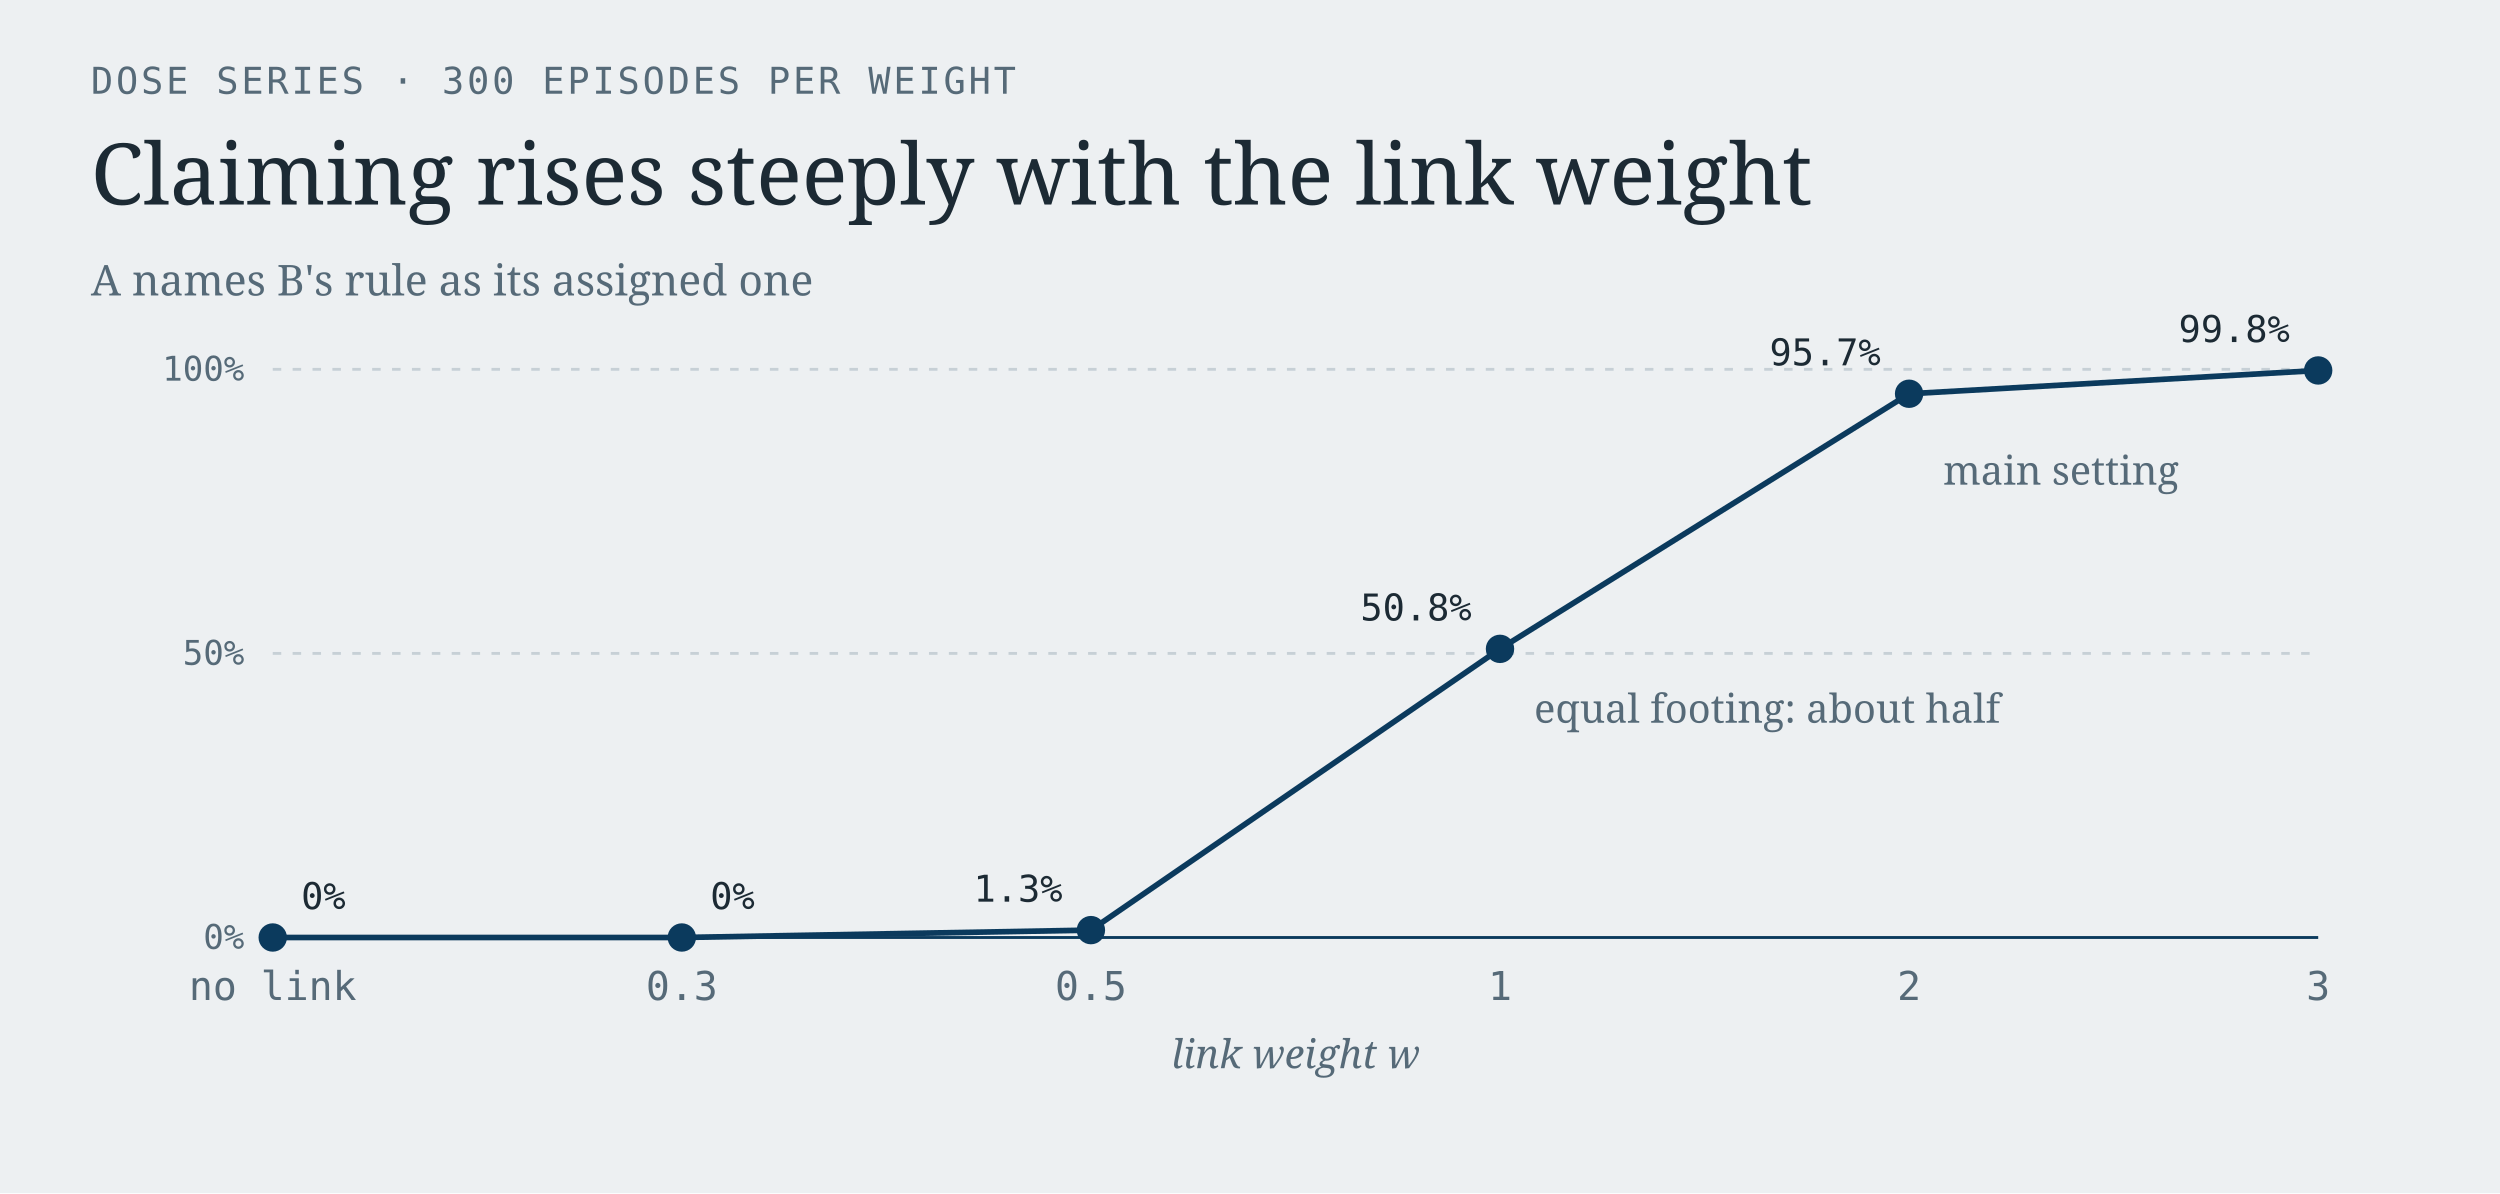
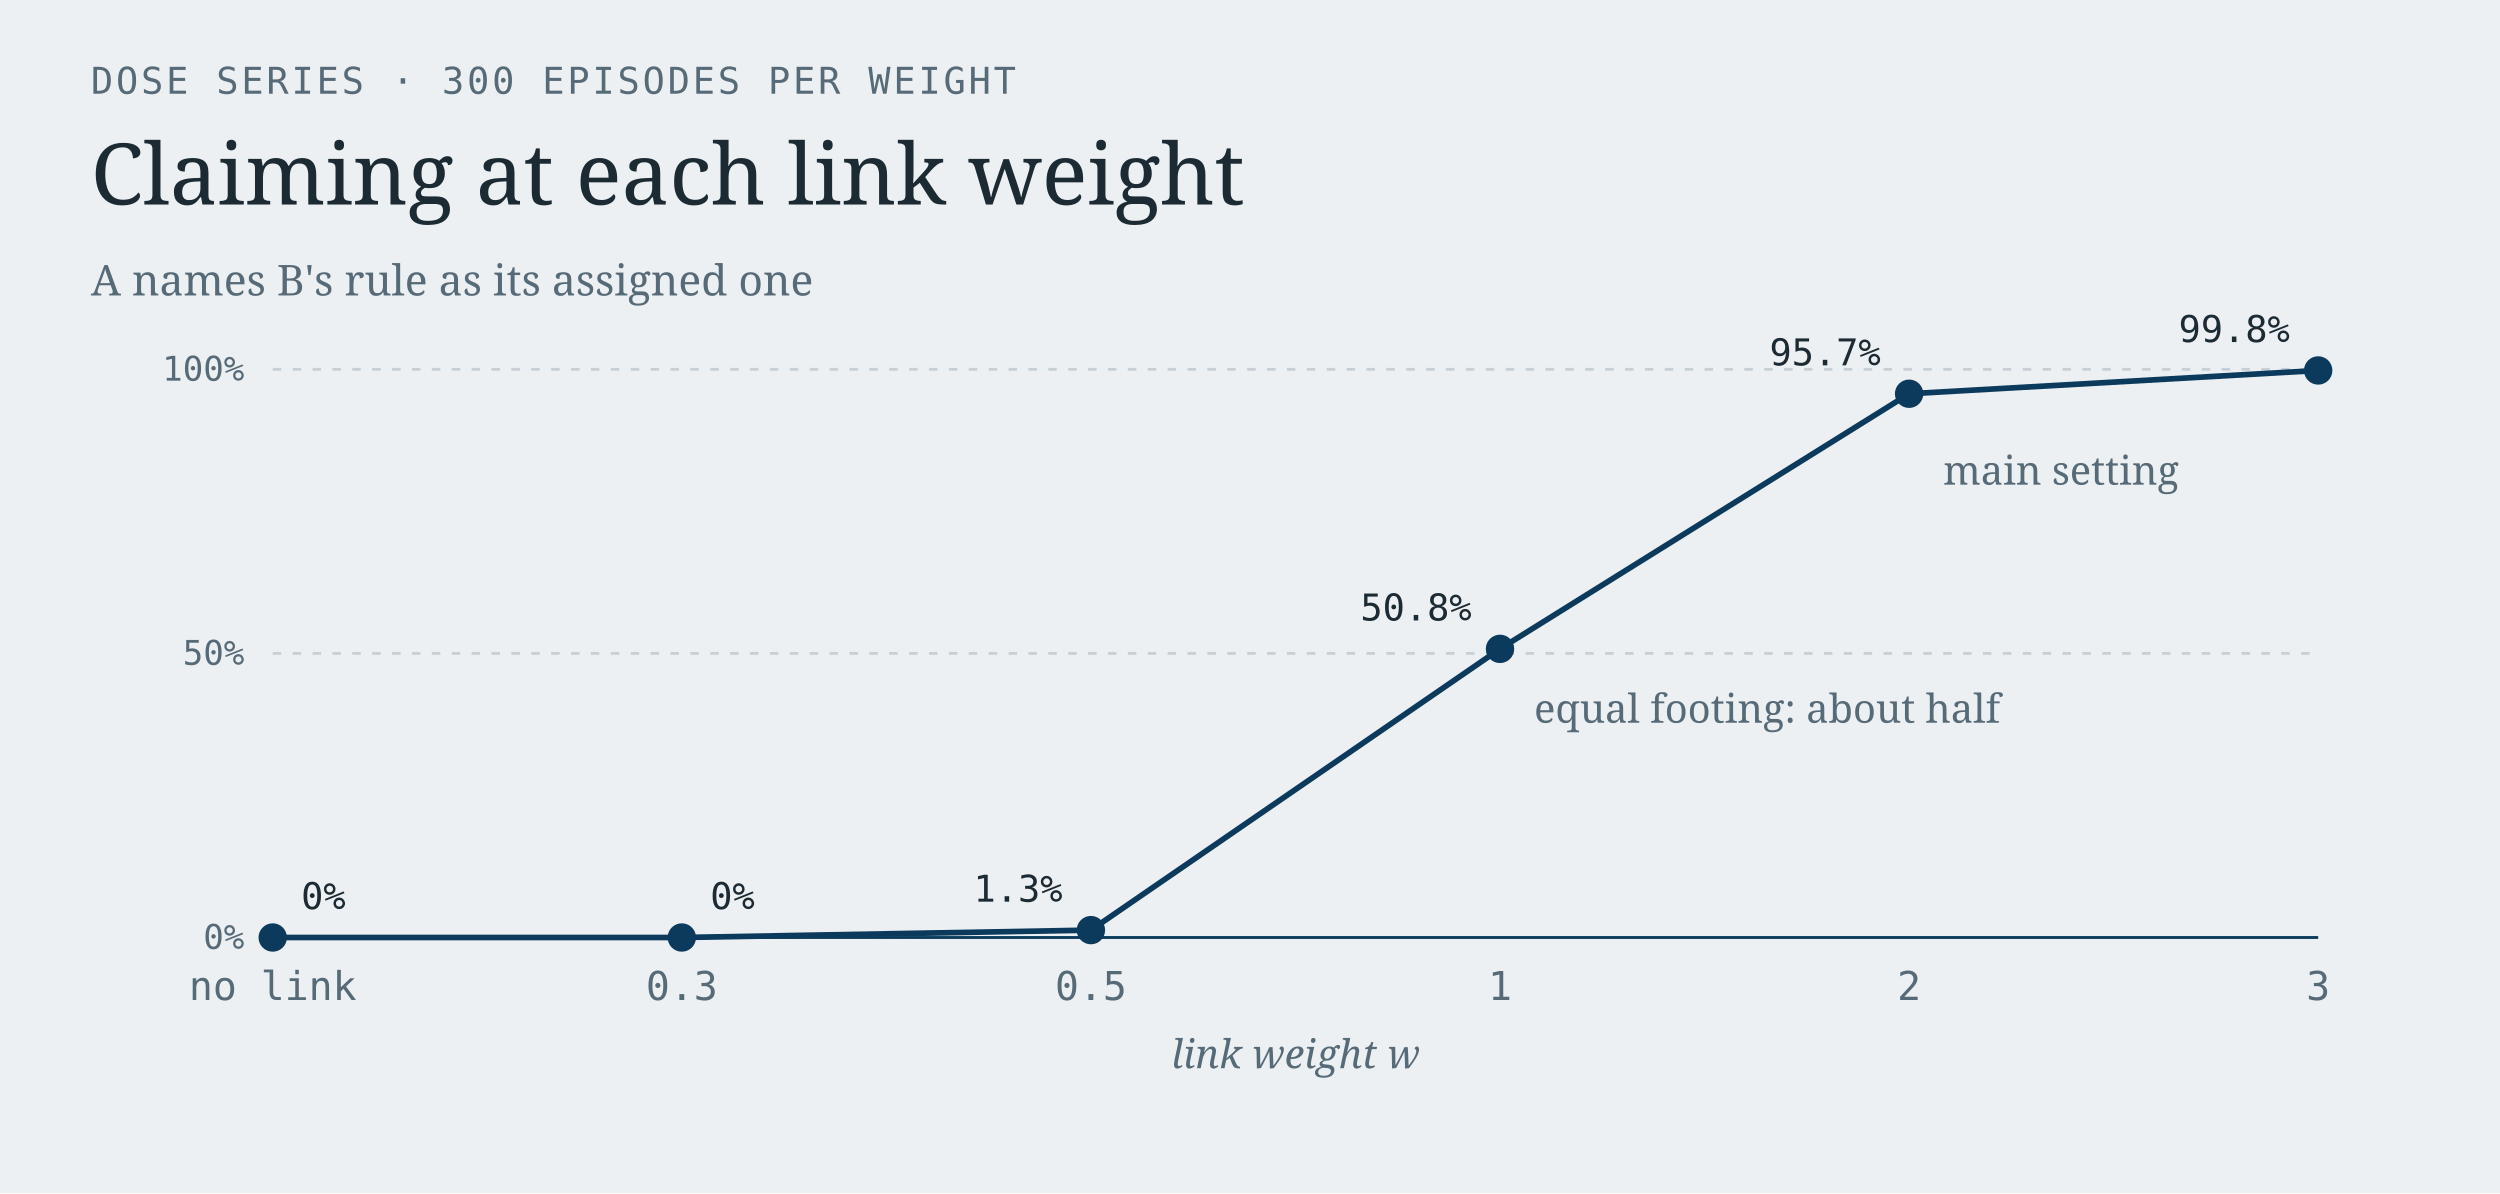
<svg xmlns="http://www.w3.org/2000/svg" width="880" height="420" viewBox="0 0 880 420" role="img" aria-labelledby="title desc">
  <rect width="880" height="420" fill="#EDF0F2" />
  <defs>
    <marker id="arrow" viewBox="0 0 10 10" refX="8" refY="5" markerWidth="6" markerHeight="6" orient="auto-start-reverse">
      <path d="M 0 0 L 10 5 L 0 10 z" fill="#0B3A5D" />
    </marker>
    <pattern id="hatch" width="6" height="6" patternUnits="userSpaceOnUse" patternTransform="rotate(45)">
      <rect width="6" height="6" fill="#EDF0F2" />
      <line x1="0" y1="0" x2="0" y2="6" stroke="#0B3A5D" stroke-width="2.2" />
    </pattern>
  </defs>
  <style>text{font-family:Newsreader,Georgia,serif;fill:#1C2A34}.muted{fill:#566A78}.eyebrow{font-family:"IBM Plex Mono",Menlo,monospace;letter-spacing:1px}.mono{font-family:"IBM Plex Mono",Menlo,monospace}.italic{font-style:italic}.strong{font-weight:600}.onink{fill:#EDF0F2}</style>
  <text x="32.0" y="33.0" font-size="13" class="eyebrow muted" text-anchor="start">DOSE SERIES · 300 EPISODES PER WEIGHT</text>
-   <text x="32.0" y="72.0" font-size="30" text-anchor="start">Claiming rises steeply with the link weight</text>
+   <text x="32.0" y="72.0" font-size="30" text-anchor="start">Claiming at each link weight</text>
  <text x="32.0" y="104.0" font-size="15" class="muted" text-anchor="start">A names B's rule as its assigned one</text>
  <line x1="96.0" y1="330.0" x2="816.0" y2="330.0" stroke="#C7D0D6" stroke-width="1" />
  <text x="86.0" y="334.0" font-size="12" class="mono muted" text-anchor="end">0%</text>
  <line x1="96.0" y1="230.0" x2="816.0" y2="230.0" stroke="#C7D0D6" stroke-width="1" stroke-dasharray="3 4" />
  <text x="86.0" y="234.0" font-size="12" class="mono muted" text-anchor="end">50%</text>
  <line x1="96.0" y1="130.0" x2="816.0" y2="130.0" stroke="#C7D0D6" stroke-width="1" stroke-dasharray="3 4" />
  <text x="86.0" y="134.0" font-size="12" class="mono muted" text-anchor="end">100%</text>
  <line x1="96.0" y1="330.0" x2="816.0" y2="330.0" stroke="#0B3A5D" stroke-width="1" />
  <path d="M 96.0 330.0 L 240.0 330.0 L 384.0 327.4 L 528.0 228.4 L 672.0 138.6 L 816.0 130.4" fill="none" stroke="#0B3A5D" stroke-width="2" stroke-linejoin="round" />
  <circle cx="96.0" cy="330.0" r="5" fill="#0B3A5D" />
  <text x="96.0" y="352.0" font-size="14" class="mono muted" text-anchor="middle">no link</text>
  <text x="106.0" y="320.0" font-size="13" class="mono" text-anchor="start">0%</text>
  <circle cx="240.0" cy="330.0" r="5" fill="#0B3A5D" />
  <text x="240.0" y="352.0" font-size="14" class="mono muted" text-anchor="middle">0.3</text>
  <text x="250.0" y="320.0" font-size="13" class="mono" text-anchor="start">0%</text>
  <circle cx="384.0" cy="327.4" r="5" fill="#0B3A5D" />
  <text x="384.0" y="352.0" font-size="14" class="mono muted" text-anchor="middle">0.5</text>
  <text x="374.0" y="317.4" font-size="13" class="mono" text-anchor="end">1.3%</text>
  <circle cx="528.0" cy="228.4" r="5" fill="#0B3A5D" />
  <text x="528.0" y="352.0" font-size="14" class="mono muted" text-anchor="middle">1</text>
  <text x="518.0" y="218.4" font-size="13" class="mono" text-anchor="end">50.8%</text>
  <circle cx="672.0" cy="138.6" r="5" fill="#0B3A5D" />
  <text x="672.0" y="352.0" font-size="14" class="mono muted" text-anchor="middle">2</text>
  <text x="662.0" y="128.6" font-size="13" class="mono" text-anchor="end">95.7%</text>
  <circle cx="816.0" cy="130.4" r="5" fill="#0B3A5D" />
  <text x="816.0" y="352.0" font-size="14" class="mono muted" text-anchor="middle">3</text>
  <text x="806.0" y="120.4" font-size="13" class="mono" text-anchor="end">99.8%</text>
  <text x="456.0" y="376.0" font-size="14" class="muted italic" text-anchor="middle">link weight w</text>
  <text x="540.0" y="254.4" font-size="14" class="muted" text-anchor="start">equal footing: about half</text>
  <text x="684.0" y="170.6" font-size="14" class="muted" text-anchor="start">main setting</text>
</svg>
